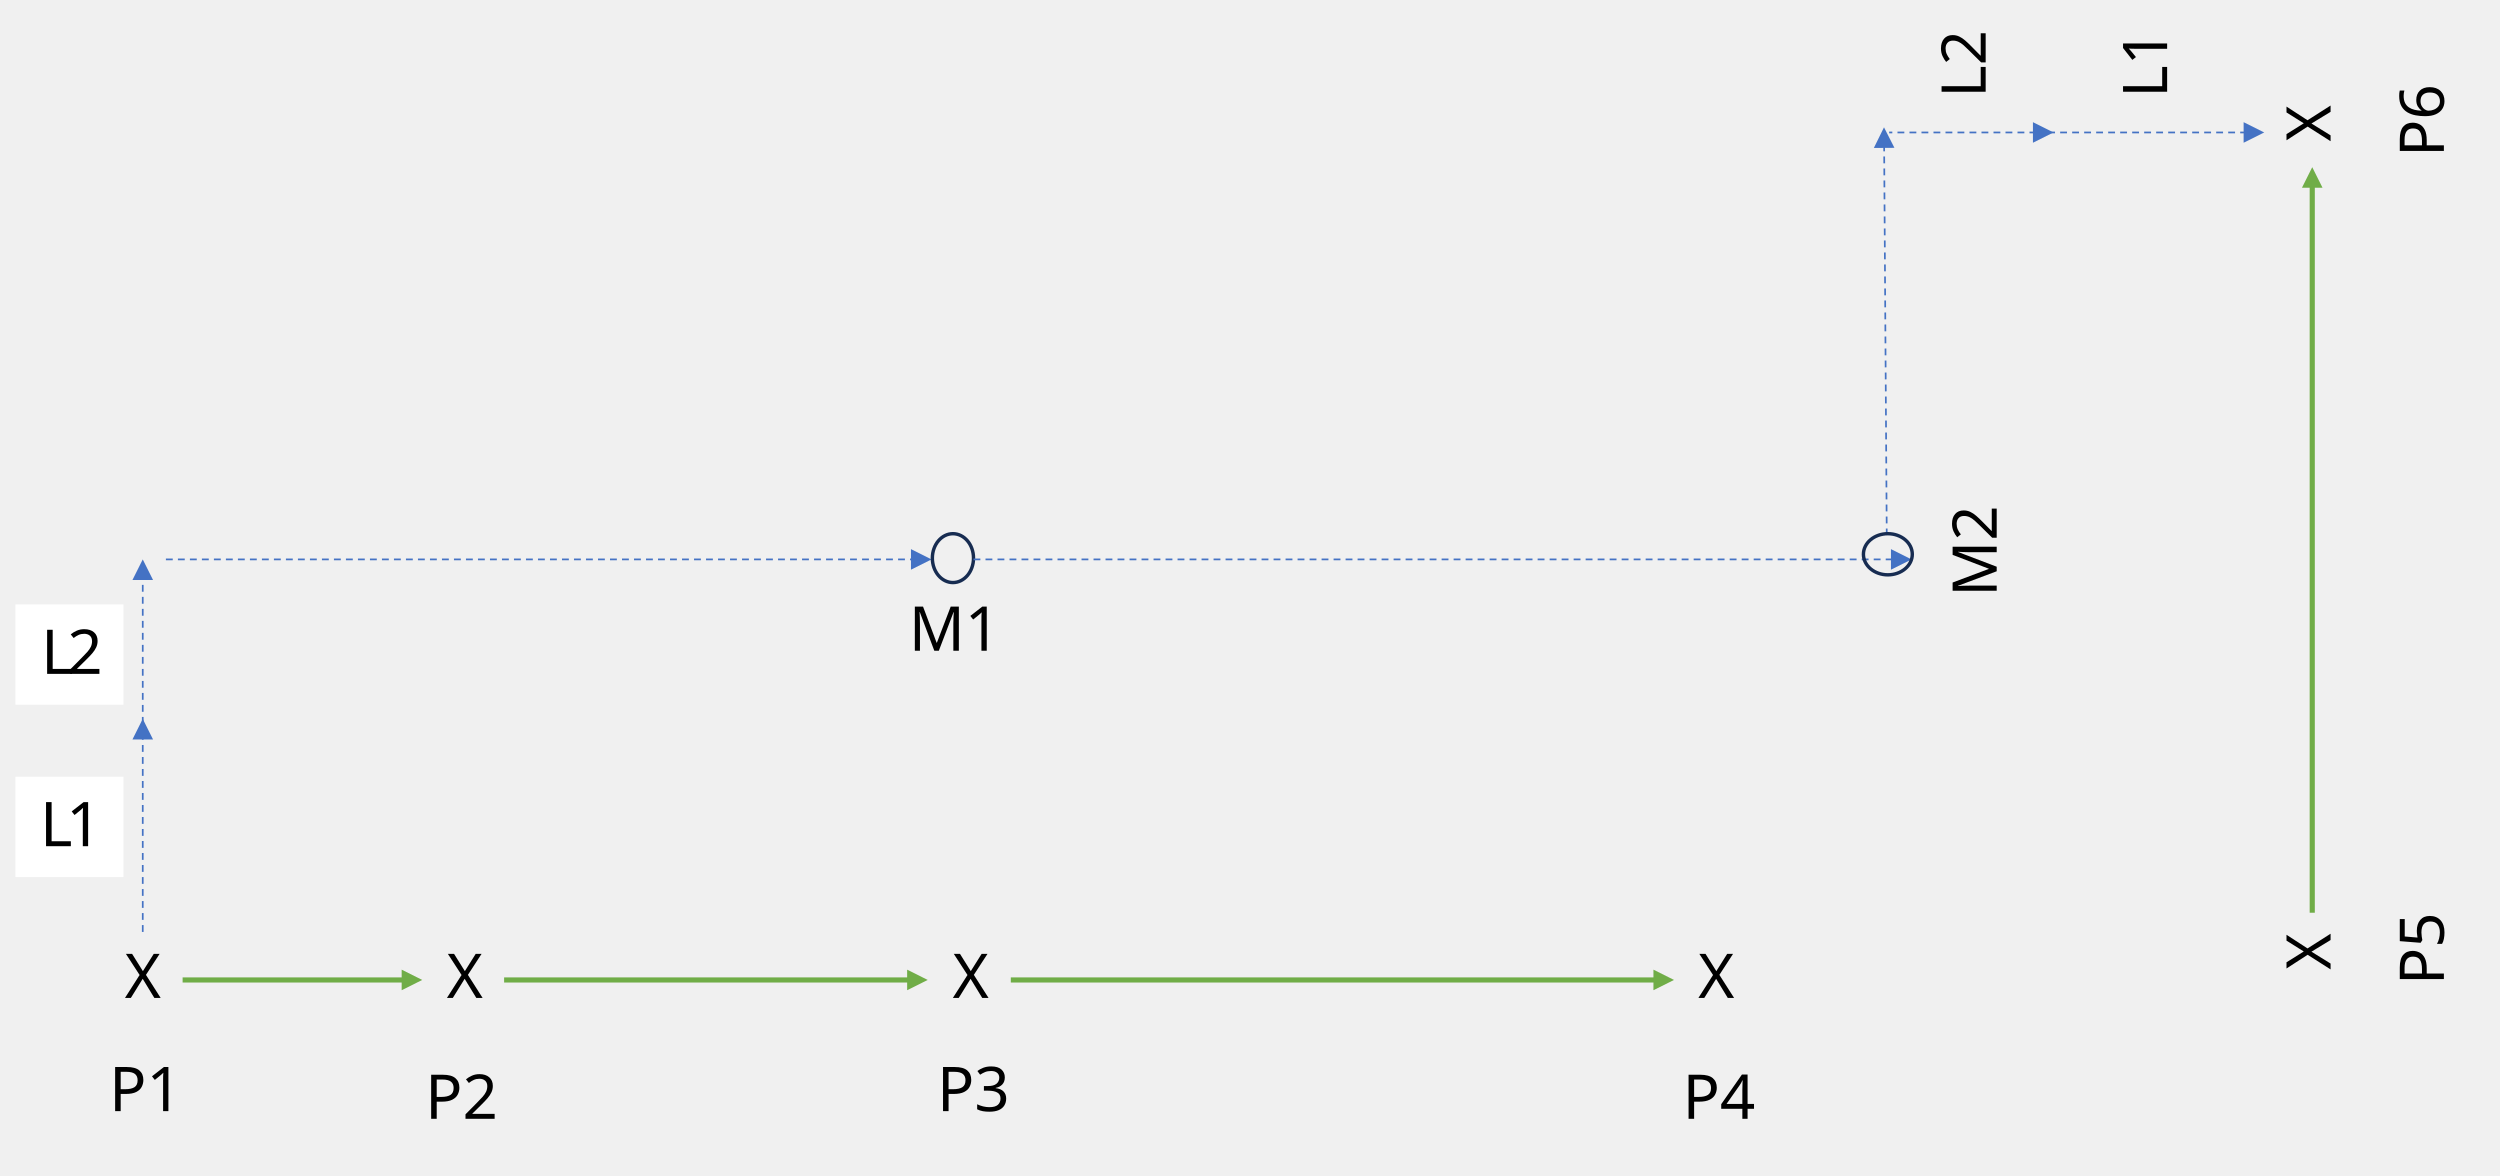
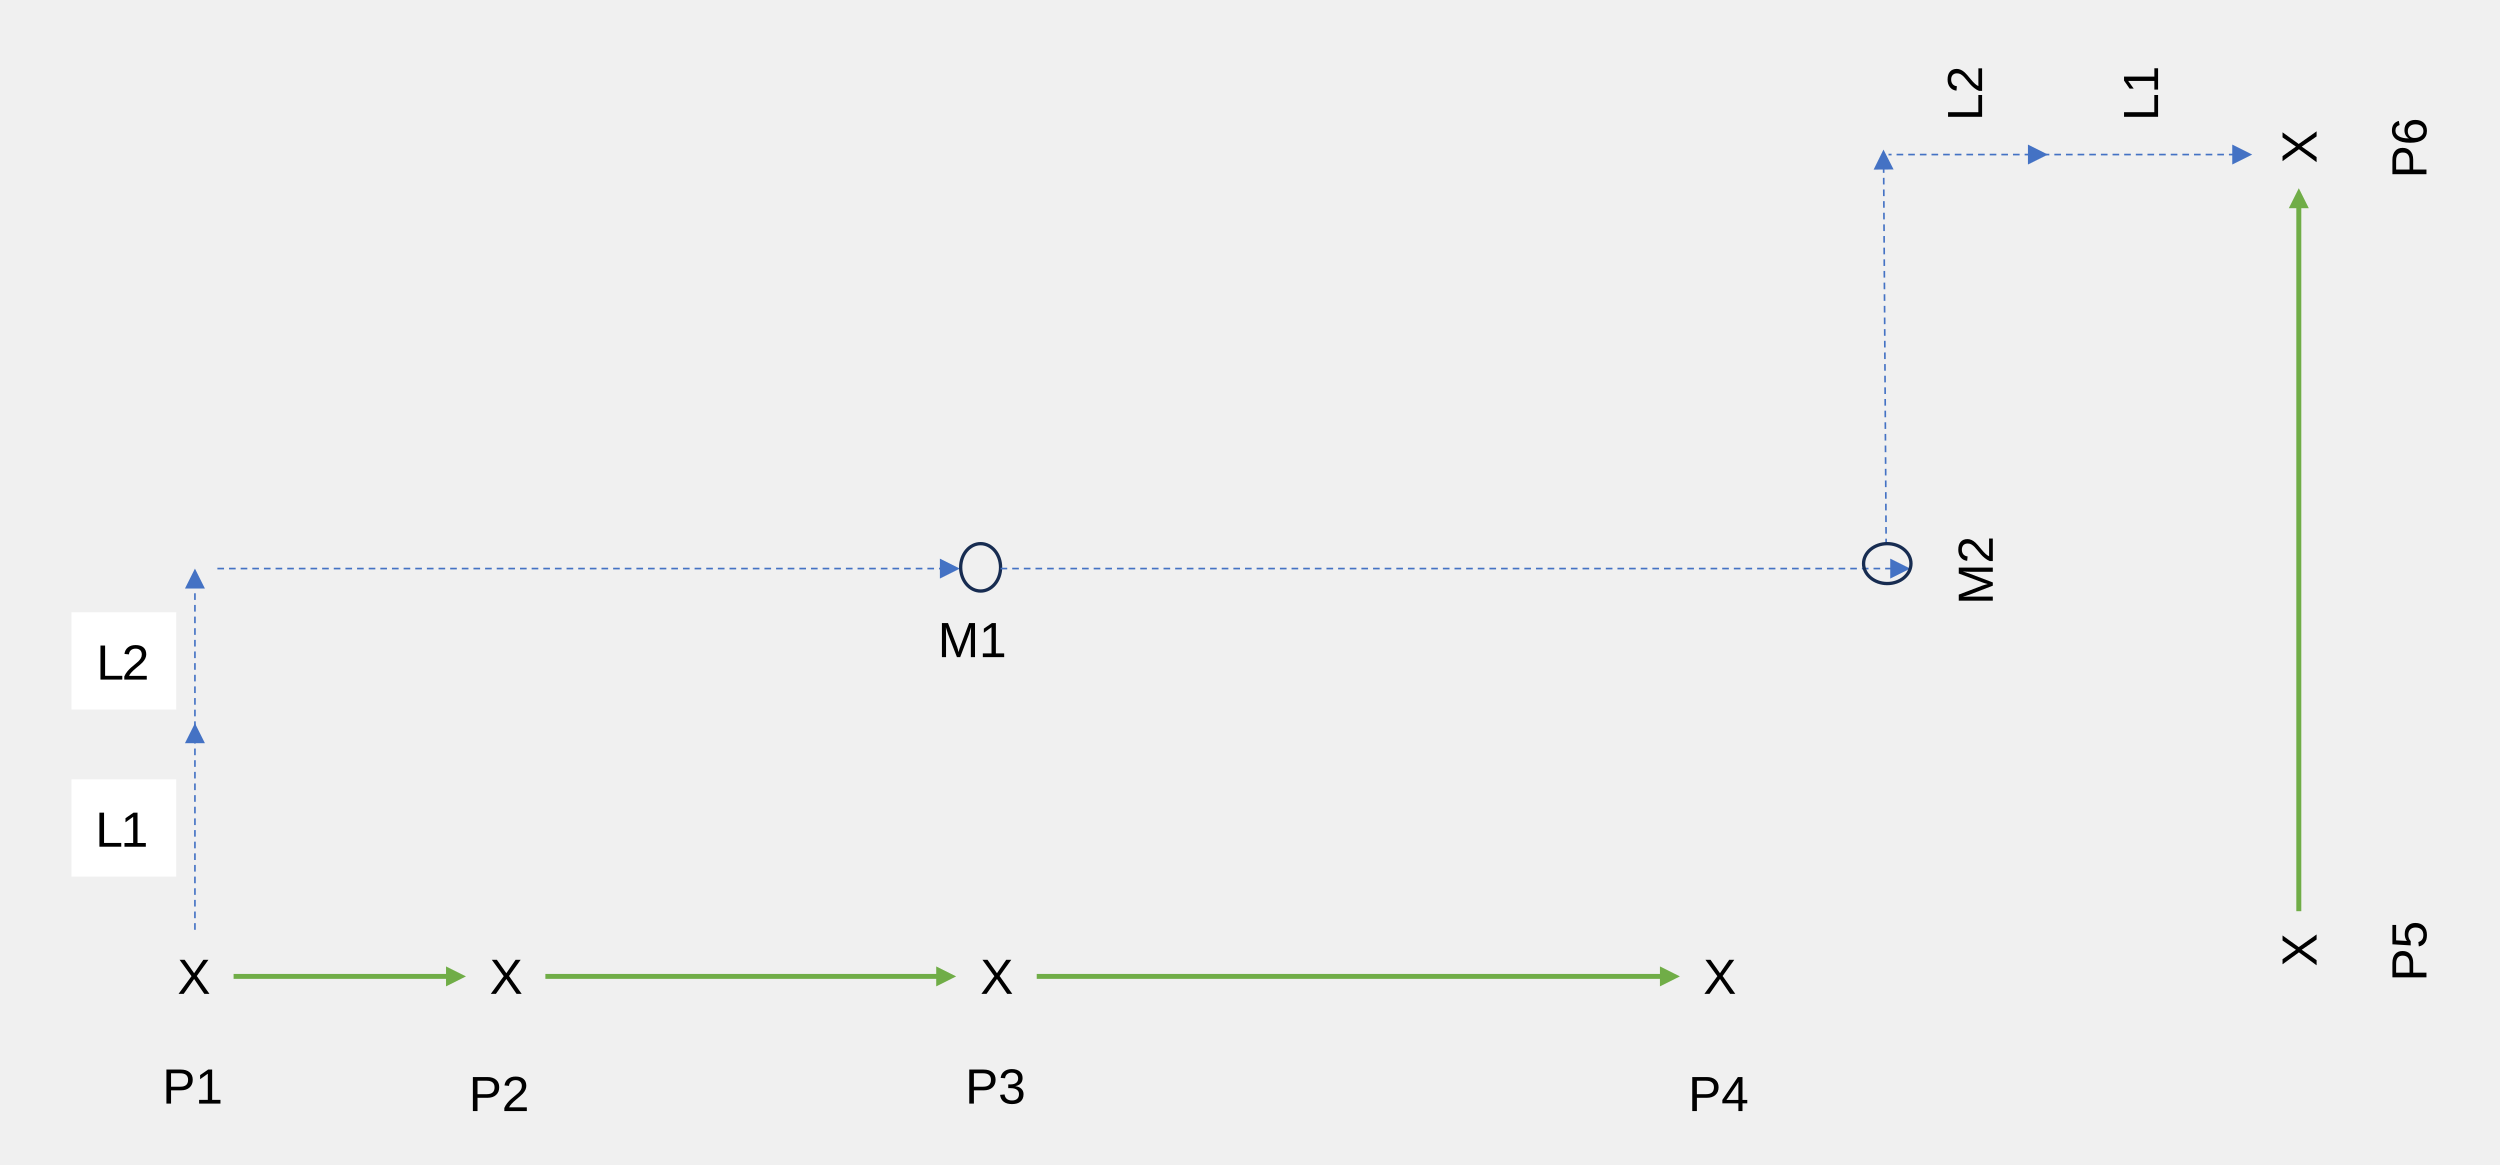
- <svg xmlns="http://www.w3.org/2000/svg" width="972" height="457" overflow="hidden">
-   <g transform="translate(-191 -87)">
-     <text font-family="Calibri,Calibri_MSFontService,sans-serif" font-weight="400" font-size="24" transform="translate(239.497 475)">X</text>
-     <text font-family="Calibri,Calibri_MSFontService,sans-serif" font-weight="400" font-size="24" transform="translate(364.673 475)">X</text>
-     <text font-family="Calibri,Calibri_MSFontService,sans-serif" font-weight="400" font-size="24" transform="translate(561.379 475)">X</text>
-     <text font-family="Calibri,Calibri_MSFontService,sans-serif" font-weight="400" font-size="24" transform="translate(851.247 475)">X</text>
-     <path d="M262 467 348.5 467 348.5 469 262 469ZM347.167 464 355.167 468 347.167 472Z" fill="#70AD47" />
-     <path d="M387 467 545.03 467 545.03 469 387 469ZM543.696 464 551.696 468 543.696 472Z" fill="#70AD47" />
-     <path d="M584 467 835.192 467 835.192 469 584 469ZM833.858 464 841.858 468 833.858 472Z" fill="#70AD47" />
-     <path d="M0.333-4.22532e-07 0.333 2.667-0.333 2.667-0.333 4.22532e-07ZM0.333 4.667 0.333 7.333-0.333 7.333-0.333 4.667ZM0.333 9.333 0.333 12-0.333 12-0.333 9.333ZM0.333 14 0.333 16.667-0.333 16.667-0.333 14ZM0.333 18.667 0.333 21.333-0.333 21.333-0.333 18.667ZM0.333 23.333 0.333 26-0.333 26-0.333 23.333ZM0.333 28 0.333 30.667-0.333 30.667-0.333 28ZM0.333 32.667 0.333 35.333-0.333 35.333-0.333 32.667ZM0.333 37.333 0.333 40-0.333 40-0.333 37.333ZM0.333 42 0.333 44.667-0.333 44.667-0.333 42ZM0.333 46.667 0.333 49.333-0.333 49.333-0.333 46.667ZM0.333 51.333 0.333 54-0.333 54-0.333 51.333ZM0.333 56 0.333 58.667-0.333 58.667-0.333 56ZM0.333 60.667 0.333 63.333-0.333 63.333-0.333 60.667ZM0.333 65.333 0.333 68-0.333 68-0.333 65.333ZM0.333 70 0.333 72.667-0.333 72.667-0.333 70ZM0.333 74.667 0.333 76.157-0.333 76.157-0.333 74.667ZM4 74.823 0 82.823-4 74.823Z" fill="#4472C4" transform="matrix(1 0 0 -1 246.5 449.324)" />
-     <path d="M255.5 304.167 258.167 304.167 258.167 304.833 255.5 304.833ZM260.167 304.167 262.833 304.167 262.833 304.833 260.167 304.833ZM264.833 304.167 267.5 304.167 267.5 304.833 264.833 304.833ZM269.5 304.167 272.167 304.167 272.167 304.833 269.5 304.833ZM274.167 304.167 276.833 304.167 276.833 304.833 274.167 304.833ZM278.833 304.167 281.5 304.167 281.5 304.833 278.833 304.833ZM283.5 304.167 286.167 304.167 286.167 304.833 283.5 304.833ZM288.167 304.167 290.833 304.167 290.833 304.833 288.167 304.833ZM292.833 304.167 295.5 304.167 295.5 304.833 292.833 304.833ZM297.5 304.167 300.167 304.167 300.167 304.833 297.5 304.833ZM302.167 304.167 304.833 304.167 304.833 304.833 302.167 304.833ZM306.833 304.167 309.5 304.167 309.5 304.833 306.833 304.833ZM311.5 304.167 314.167 304.167 314.167 304.833 311.5 304.833ZM316.167 304.167 318.833 304.167 318.833 304.833 316.167 304.833ZM320.833 304.167 323.5 304.167 323.5 304.833 320.833 304.833ZM325.5 304.167 328.167 304.167 328.167 304.833 325.5 304.833ZM330.167 304.167 332.833 304.167 332.833 304.833 330.167 304.833ZM334.833 304.167 337.5 304.167 337.5 304.833 334.833 304.833ZM339.5 304.167 342.167 304.167 342.167 304.833 339.5 304.833ZM344.167 304.167 346.833 304.167 346.833 304.833 344.167 304.833ZM348.833 304.167 351.5 304.167 351.5 304.833 348.833 304.833ZM353.5 304.167 356.167 304.167 356.167 304.833 353.5 304.833ZM358.167 304.167 360.833 304.167 360.833 304.833 358.167 304.833ZM362.833 304.167 365.5 304.167 365.5 304.833 362.833 304.833ZM367.5 304.167 370.167 304.167 370.167 304.833 367.5 304.833ZM372.167 304.167 374.833 304.167 374.833 304.833 372.167 304.833ZM376.833 304.167 379.5 304.167 379.5 304.833 376.833 304.833ZM381.5 304.167 384.167 304.167 384.167 304.833 381.5 304.833ZM386.167 304.167 388.833 304.167 388.833 304.833 386.167 304.833ZM390.833 304.167 393.5 304.167 393.5 304.833 390.833 304.833ZM395.5 304.167 398.167 304.167 398.167 304.833 395.5 304.833ZM400.167 304.167 402.833 304.167 402.833 304.833 400.167 304.833ZM404.833 304.167 407.5 304.167 407.5 304.833 404.833 304.833ZM409.5 304.167 412.167 304.167 412.167 304.833 409.5 304.833ZM414.167 304.167 416.833 304.167 416.833 304.833 414.167 304.833ZM418.833 304.167 421.5 304.167 421.5 304.833 418.833 304.833ZM423.5 304.167 426.167 304.167 426.167 304.833 423.5 304.833ZM428.167 304.167 430.833 304.167 430.833 304.833 428.167 304.833ZM432.833 304.167 435.5 304.167 435.5 304.833 432.833 304.833ZM437.5 304.167 440.167 304.167 440.167 304.833 437.5 304.833ZM442.167 304.167 444.833 304.167 444.833 304.833 442.167 304.833ZM446.833 304.167 449.5 304.167 449.5 304.833 446.833 304.833ZM451.5 304.167 454.167 304.167 454.167 304.833 451.5 304.833ZM456.167 304.167 458.833 304.167 458.833 304.833 456.167 304.833ZM460.833 304.167 463.5 304.167 463.5 304.833 460.833 304.833ZM465.5 304.167 468.167 304.167 468.167 304.833 465.5 304.833ZM470.167 304.167 472.833 304.167 472.833 304.833 470.167 304.833ZM474.833 304.167 477.5 304.167 477.5 304.833 474.833 304.833ZM479.5 304.167 482.167 304.167 482.167 304.833 479.5 304.833ZM484.167 304.167 486.833 304.167 486.833 304.833 484.167 304.833ZM488.833 304.167 491.5 304.167 491.5 304.833 488.833 304.833ZM493.5 304.167 496.167 304.167 496.167 304.833 493.5 304.833ZM498.167 304.167 500.833 304.167 500.833 304.833 498.167 304.833ZM502.833 304.167 505.5 304.167 505.5 304.833 502.833 304.833ZM507.5 304.167 510.167 304.167 510.167 304.833 507.5 304.833ZM512.167 304.167 514.833 304.167 514.833 304.833 512.167 304.833ZM516.833 304.167 519.5 304.167 519.5 304.833 516.833 304.833ZM521.5 304.167 524.167 304.167 524.167 304.833 521.5 304.833ZM526.167 304.167 528.833 304.167 528.833 304.833 526.167 304.833ZM530.833 304.167 533.5 304.167 533.5 304.833 530.833 304.833ZM535.5 304.167 538.167 304.167 538.167 304.833 535.5 304.833ZM540.167 304.167 542.833 304.167 542.833 304.833 540.167 304.833ZM544.833 304.167 546.517 304.167 546.517 304.833 544.833 304.833ZM545.183 300.5 553.183 304.5 545.183 308.5Z" fill="#4472C4" />
-     <text font-family="Calibri,Calibri_MSFontService,sans-serif" font-weight="400" font-size="24" transform="translate(233.438 519)">P1</text>
-     <text font-family="Calibri,Calibri_MSFontService,sans-serif" font-weight="400" font-size="24" transform="translate(356.309 522)">P2</text>
-     <text font-family="Calibri,Calibri_MSFontService,sans-serif" font-weight="400" font-size="24" transform="translate(555.321 519)">P3</text>
-     <text font-family="Calibri,Calibri_MSFontService,sans-serif" font-weight="400" font-size="24" transform="translate(845.189 522)">P4</text>
-     <rect x="197" y="389" width="42" height="39" fill="#FFFFFF" />
-     <text font-family="Calibri,Calibri_MSFontService,sans-serif" font-weight="400" font-size="24" transform="translate(206.577 416)">L</text>
-     <text font-family="Calibri,Calibri_MSFontService,sans-serif" font-weight="400" font-size="24" transform="translate(216.744 416)">1</text>
-     <path d="M553.5 304C553.5 298.753 557.082 294.5 561.5 294.5 565.918 294.5 569.5 298.753 569.5 304 569.5 309.247 565.918 313.5 561.5 313.5 557.082 313.5 553.5 309.247 553.5 304Z" stroke="#172C51" stroke-width="1.333" stroke-miterlimit="8" fill="none" fill-rule="evenodd" />
-     <text font-family="Calibri,Calibri_MSFontService,sans-serif" font-weight="400" font-size="24" transform="translate(544.364 340)">M1</text>
-     <path d="M0.333-5.47625e-07 0.333 2.667-0.333 2.667-0.333 5.47625e-07ZM0.333 4.667 0.333 7.333-0.333 7.333-0.333 4.667ZM0.333 9.333 0.333 12-0.333 12-0.333 9.333ZM0.333 14 0.333 16.667-0.333 16.667-0.333 14ZM0.333 18.667 0.333 21.333-0.333 21.333-0.333 18.667ZM0.333 23.333 0.333 26-0.333 26-0.333 23.333ZM0.333 28 0.333 30.667-0.333 30.667-0.333 28ZM0.333 32.667 0.333 35.333-0.333 35.333-0.333 32.667ZM0.333 37.333 0.333 40-0.333 40-0.333 37.333ZM0.333 42 0.333 44.667-0.333 44.667-0.333 42ZM0.333 46.667 0.333 49.333-0.333 49.333-0.333 46.667ZM0.333 51.333 0.333 54-0.333 54-0.333 51.333ZM0.333 56 0.333 57.238-0.333 57.238-0.333 56ZM4 55.904 0 63.904-4 55.904Z" fill="#4472C4" transform="matrix(1 0 0 -1 246.5 368.404)" />
-     <rect x="197" y="322" width="42" height="39" fill="#FFFFFF" />
-     <text font-family="Calibri,Calibri_MSFontService,sans-serif" font-weight="400" font-size="24" transform="translate(206.996 349)">L</text>
-     <text font-family="Calibri,Calibri_MSFontService,sans-serif" font-weight="400" font-size="24" transform="translate(217.163 349)">2</text>
-     <path d="M569.5 304.167 572.167 304.167 572.167 304.833 569.5 304.833ZM574.167 304.167 576.833 304.167 576.833 304.833 574.167 304.833ZM578.833 304.167 581.5 304.167 581.5 304.833 578.833 304.833ZM583.5 304.167 586.167 304.167 586.167 304.833 583.5 304.833ZM588.167 304.167 590.833 304.167 590.833 304.833 588.167 304.833ZM592.833 304.167 595.5 304.167 595.5 304.833 592.833 304.833ZM597.5 304.167 600.167 304.167 600.167 304.833 597.5 304.833ZM602.167 304.167 604.833 304.167 604.833 304.833 602.167 304.833ZM606.833 304.167 609.5 304.167 609.5 304.833 606.833 304.833ZM611.5 304.167 614.167 304.167 614.167 304.833 611.5 304.833ZM616.167 304.167 618.833 304.167 618.833 304.833 616.167 304.833ZM620.833 304.167 623.5 304.167 623.5 304.833 620.833 304.833ZM625.5 304.167 628.167 304.167 628.167 304.833 625.5 304.833ZM630.167 304.167 632.833 304.167 632.833 304.833 630.167 304.833ZM634.833 304.167 637.5 304.167 637.5 304.833 634.833 304.833ZM639.5 304.167 642.167 304.167 642.167 304.833 639.5 304.833ZM644.167 304.167 646.833 304.167 646.833 304.833 644.167 304.833ZM648.833 304.167 651.5 304.167 651.5 304.833 648.833 304.833ZM653.5 304.167 656.167 304.167 656.167 304.833 653.5 304.833ZM658.167 304.167 660.833 304.167 660.833 304.833 658.167 304.833ZM662.833 304.167 665.5 304.167 665.5 304.833 662.833 304.833ZM667.5 304.167 670.167 304.167 670.167 304.833 667.5 304.833ZM672.167 304.167 674.833 304.167 674.833 304.833 672.167 304.833ZM676.833 304.167 679.5 304.167 679.5 304.833 676.833 304.833ZM681.5 304.167 684.167 304.167 684.167 304.833 681.5 304.833ZM686.167 304.167 688.833 304.167 688.833 304.833 686.167 304.833ZM690.833 304.167 693.5 304.167 693.5 304.833 690.833 304.833ZM695.5 304.167 698.167 304.167 698.167 304.833 695.5 304.833ZM700.167 304.167 702.833 304.167 702.833 304.833 700.167 304.833ZM704.833 304.167 707.5 304.167 707.5 304.833 704.833 304.833ZM709.5 304.167 712.167 304.167 712.167 304.833 709.5 304.833ZM714.167 304.167 716.833 304.167 716.833 304.833 714.167 304.833ZM718.833 304.167 721.5 304.167 721.5 304.833 718.833 304.833ZM723.5 304.167 726.167 304.167 726.167 304.833 723.5 304.833ZM728.167 304.167 730.833 304.167 730.833 304.833 728.167 304.833ZM732.833 304.167 735.5 304.167 735.5 304.833 732.833 304.833ZM737.5 304.167 740.167 304.167 740.167 304.833 737.5 304.833ZM742.167 304.167 744.833 304.167 744.833 304.833 742.167 304.833ZM746.833 304.167 749.5 304.167 749.5 304.833 746.833 304.833ZM751.5 304.167 754.167 304.167 754.167 304.833 751.5 304.833ZM756.167 304.167 758.833 304.167 758.833 304.833 756.167 304.833ZM760.833 304.167 763.5 304.167 763.5 304.833 760.833 304.833ZM765.5 304.167 768.167 304.167 768.167 304.833 765.5 304.833ZM770.167 304.167 772.833 304.167 772.833 304.833 770.167 304.833ZM774.833 304.167 777.5 304.167 777.5 304.833 774.833 304.833ZM779.5 304.167 782.167 304.167 782.167 304.833 779.5 304.833ZM784.167 304.167 786.833 304.167 786.833 304.833 784.167 304.833ZM788.833 304.167 791.5 304.167 791.5 304.833 788.833 304.833ZM793.5 304.167 796.167 304.167 796.167 304.833 793.5 304.833ZM798.167 304.167 800.833 304.167 800.833 304.833 798.167 304.833ZM802.833 304.167 805.5 304.167 805.5 304.833 802.833 304.833ZM807.5 304.167 810.167 304.167 810.167 304.833 807.5 304.833ZM812.167 304.167 814.833 304.167 814.833 304.833 812.167 304.833ZM816.833 304.167 819.5 304.167 819.5 304.833 816.833 304.833ZM821.5 304.167 824.167 304.167 824.167 304.833 821.5 304.833ZM826.167 304.167 828.833 304.167 828.833 304.833 826.167 304.833ZM830.833 304.167 833.5 304.167 833.5 304.833 830.833 304.833ZM835.5 304.167 838.167 304.167 838.167 304.833 835.5 304.833ZM840.167 304.167 842.833 304.167 842.833 304.833 840.167 304.833ZM844.833 304.167 847.5 304.167 847.5 304.833 844.833 304.833ZM849.5 304.167 852.167 304.167 852.167 304.833 849.5 304.833ZM854.167 304.167 856.833 304.167 856.833 304.833 854.167 304.833ZM858.833 304.167 861.5 304.167 861.5 304.833 858.833 304.833ZM863.5 304.167 866.167 304.167 866.167 304.833 863.5 304.833ZM868.167 304.167 870.833 304.167 870.833 304.833 868.167 304.833ZM872.833 304.167 875.5 304.167 875.5 304.833 872.833 304.833ZM877.5 304.167 880.167 304.167 880.167 304.833 877.5 304.833ZM882.167 304.167 884.833 304.167 884.833 304.833 882.167 304.833ZM886.833 304.167 889.5 304.167 889.5 304.833 886.833 304.833ZM891.5 304.167 894.167 304.167 894.167 304.833 891.5 304.833ZM896.167 304.167 898.833 304.167 898.833 304.833 896.167 304.833ZM900.833 304.167 903.5 304.167 903.5 304.833 900.833 304.833ZM905.5 304.167 908.167 304.167 908.167 304.833 905.5 304.833ZM910.167 304.167 912.833 304.167 912.833 304.833 910.167 304.833ZM914.833 304.167 917.5 304.167 917.5 304.833 914.833 304.833ZM919.5 304.167 922.167 304.167 922.167 304.833 919.5 304.833ZM924.167 304.167 926.833 304.167 926.833 304.833 924.167 304.833ZM926.203 300.5 934.203 304.5 926.203 308.5Z" fill="#4472C4" />
-     <text font-family="Calibri,Calibri_MSFontService,sans-serif" font-weight="400" font-size="24" transform="matrix(-1.83697e-16 -1 1 -1.83697e-16 1097.13 464)">X</text>
-     <text font-family="Calibri,Calibri_MSFontService,sans-serif" font-weight="400" font-size="24" transform="matrix(-1.83697e-16 -1 1 -1.83697e-16 1097.13 142)">X</text>
-     <path d="M1089 441.873 1089 158.667 1091 158.667 1091 441.873ZM1086 160 1090 152 1094 160Z" fill="#70AD47" />
-     <path d="M0.333 6.667 0.333 9.333-0.333 9.333-0.333 6.667ZM0.333 11.333 0.333 14-0.333 14-0.333 11.333ZM0.333 16 0.333 18.667-0.333 18.667-0.333 16ZM0.333 20.667 0.333 23.333-0.333 23.333-0.333 20.667ZM0.333 25.333 0.333 28-0.333 28-0.333 25.333ZM0.333 30 0.333 32.667-0.333 32.667-0.333 30ZM0.333 34.667 0.333 37.333-0.333 37.333-0.333 34.667ZM0.333 39.333 0.333 42-0.333 42-0.333 39.333ZM0.333 44 0.333 46.667-0.333 46.667-0.333 44ZM0.333 48.667 0.333 51.333-0.333 51.333-0.333 48.667ZM0.333 53.333 0.333 56-0.333 56-0.333 53.333ZM0.333 58 0.333 60.667-0.333 60.667-0.333 58ZM0.333 62.667 0.333 65.333-0.333 65.333-0.333 62.667ZM0.333 67.333 0.333 70-0.333 70-0.333 67.333ZM0.333 72 0.333 74.667-0.333 74.667-0.333 72ZM0.333 76.667 0.333 79.333-0.333 79.333-0.333 76.667ZM0.333 81.333 0.333 82.823-0.333 82.823-0.333 81.333ZM-4 8 0 0 4 8Z" fill="#4472C4" transform="matrix(-1.83697e-16 -1 -1 1.83697e-16 1071.32 138.5)" />
-     <path d="M6.669-0.288 9.335-0.27 9.331 0.396 6.664 0.378ZM11.335-0.257 14.002-0.239 13.998 0.428 11.331 0.41ZM16.002-0.225 18.669-0.207 18.664 0.459 15.997 0.441ZM20.669-0.194 23.335-0.176 23.331 0.491 20.664 0.473ZM25.335-0.162 28.002-0.144 27.997 0.522 25.331 0.504ZM30.002-0.131 32.668-0.113 32.664 0.554 29.997 0.536ZM34.668-0.099 37.335-0.081 37.33 0.585 34.664 0.567ZM39.335-0.068 42.001-0.05 41.997 0.617 39.33 0.599ZM44.001-0.036 46.668-0.018 46.663 0.648 43.997 0.63ZM48.668-0.005 51.334 0.013 51.33 0.68 48.663 0.662ZM53.334 0.027 56.001 0.045 55.996 0.711 53.33 0.693ZM58.001 0.058 60.668 0.076 60.663 0.743 57.996 0.725ZM62.667 0.09 65.334 0.108 65.33 0.774 62.663 0.756ZM67.334 0.121 70.001 0.139 69.996 0.806 67.33 0.788ZM72.001 0.153 74.667 0.171 74.663 0.837 71.996 0.819ZM76.667 0.184 79.334 0.202 79.329 0.869 76.663 0.851ZM81.334 0.216 84 0.234 83.996 0.9 81.329 0.882ZM86 0.247 88.667 0.265 88.662 0.932 85.996 0.914ZM90.667 0.279 93.334 0.297 93.329 0.963 90.662 0.945ZM95.334 0.31 98 0.328 97.996 0.995 95.329 0.977ZM100 0.342 102.667 0.359 102.662 1.026 99.996 1.008ZM104.667 0.373 107.333 0.391 107.329 1.058 104.662 1.04ZM109.333 0.404 112 0.422 111.995 1.089 109.329 1.071ZM114 0.436 116.666 0.454 116.662 1.121 113.995 1.103ZM118.666 0.467 121.333 0.485 121.328 1.152 118.662 1.134ZM123.333 0.499 125.999 0.517 125.995 1.184 123.328 1.166ZM127.999 0.53 130.666 0.548 130.661 1.215 127.995 1.197ZM132.666 0.562 135.333 0.58 135.328 1.247 132.661 1.229ZM137.332 0.593 139.999 0.611 139.995 1.278 137.328 1.26ZM141.999 0.625 144.666 0.643 144.661 1.31 141.995 1.292ZM146.666 0.656 149.332 0.674 149.328 1.341 146.661 1.323ZM151.332 0.688 153.999 0.706 153.994 1.373 151.328 1.355ZM155.999 0.719 158.048 0.733 158.044 1.4 155.994 1.386ZM7.973 4.054 0 0 8.027-3.946Z" fill="#4472C4" transform="matrix(1.83697e-16 1 1 -1.83697e-16 923.5 136.5)" />
-     <text font-family="Calibri,Calibri_MSFontService,sans-serif" font-weight="400" font-size="24" transform="matrix(-1.83697e-16 -1 1 -1.83697e-16 1141.18 470)">P5</text>
-     <text font-family="Calibri,Calibri_MSFontService,sans-serif" font-weight="400" font-size="24" transform="matrix(-1.83697e-16 -1 1 -1.83697e-16 1141.18 148)">P6</text>
-     <path d="M925 310.5C919.753 310.5 915.5 306.918 915.5 302.5 915.5 298.082 919.753 294.5 925 294.5 930.247 294.5 934.5 298.082 934.5 302.5 934.5 306.918 930.247 310.5 925 310.5Z" stroke="#172C51" stroke-width="1.333" stroke-miterlimit="8" fill="none" fill-rule="evenodd" />
-     <text font-family="Calibri,Calibri_MSFontService,sans-serif" font-weight="400" font-size="24" transform="matrix(-1.83697e-16 -1 1 -1.83697e-16 967.318 319)">M2</text>
-     <path d="M0.333 6.667 0.333 9.333-0.333 9.333-0.333 6.667ZM0.333 11.333 0.333 14-0.333 14-0.333 11.333ZM0.333 16 0.333 18.667-0.333 18.667-0.333 16ZM0.333 20.667 0.333 23.333-0.333 23.333-0.333 20.667ZM0.333 25.333 0.333 28-0.333 28-0.333 25.333ZM0.333 30 0.333 32.667-0.333 32.667-0.333 30ZM0.333 34.667 0.333 37.333-0.333 37.333-0.333 34.667ZM0.333 39.333 0.333 42-0.333 42-0.333 39.333ZM0.333 44 0.333 46.667-0.333 46.667-0.333 44ZM0.333 48.667 0.333 51.333-0.333 51.333-0.333 48.667ZM0.333 53.333 0.333 56-0.333 56-0.333 53.333ZM0.333 58 0.333 60.667-0.333 60.667-0.333 58ZM0.333 62.667 0.333 63.904-0.333 63.904-0.333 62.667ZM-4 8 0 0 4 8Z" fill="#4472C4" transform="matrix(-1.83697e-16 -1 -1 1.83697e-16 989.404 138.5)" />
-     <text font-family="Calibri,Calibri_MSFontService,sans-serif" font-weight="400" font-size="24" transform="matrix(-1.83697e-16 -1 1 -1.83697e-16 1033.58 125)">L1</text>
-     <text font-family="Calibri,Calibri_MSFontService,sans-serif" font-weight="400" font-size="24" transform="matrix(-1.83697e-16 -1 1 -1.83697e-16 963.024 125)">L2</text>
-   </g>
+ <svg xmlns="http://www.w3.org/2000/svg" width="808.825" height="376.713" overflow="hidden" version="1.1" id="svg24">
+   <defs id="defs24" />
+   <text font-family="Calibri, Calibri_MSFontService, sans-serif" font-weight="400" font-size="19.367px" id="text1" x="57.416" y="321.543" style="stroke-width:0.807;-inkscape-font-specification:'Arial, Normal';font-family:Arial;font-weight:normal;font-style:normal;font-stretch:normal;font-variant:normal;font-size:16px;font-variant-ligatures:normal;font-variant-caps:normal;font-variant-numeric:normal;font-variant-east-asian:normal">X</text>
+   <text font-family="Calibri, Calibri_MSFontService, sans-serif" font-weight="400" font-size="19.367px" id="text2" x="158.428" y="321.543" style="stroke-width:0.807;-inkscape-font-specification:'Arial, Normal';font-family:Arial;font-weight:normal;font-style:normal;font-stretch:normal;font-variant:normal;font-size:16px;font-variant-ligatures:normal;font-variant-caps:normal;font-variant-numeric:normal;font-variant-east-asian:normal">X</text>
+   <text font-family="Calibri, Calibri_MSFontService, sans-serif" font-weight="400" font-size="19.367px" id="text3" x="317.16" y="321.543" style="stroke-width:0.807;-inkscape-font-specification:'Arial, Normal';font-family:Arial;font-weight:normal;font-style:normal;font-stretch:normal;font-variant:normal;font-size:16px;font-variant-ligatures:normal;font-variant-caps:normal;font-variant-numeric:normal;font-variant-east-asian:normal">X</text>
+   <text font-family="Calibri, Calibri_MSFontService, sans-serif" font-weight="400" font-size="19.367px" id="text4" x="551.071" y="321.543" style="stroke-width:0.807;-inkscape-font-specification:'Arial, Normal';font-family:Arial;font-weight:normal;font-style:normal;font-stretch:normal;font-variant:normal;font-size:16px;font-variant-ligatures:normal;font-variant-caps:normal;font-variant-numeric:normal;font-variant-east-asian:normal">X</text>
+   <path d="m 75.575,315.087 h 69.802 v 1.614 H 75.575 Z m 68.726,-2.421 6.456,3.228 -6.456,3.228 z" fill="#70ad47" id="path4" style="stroke-width:0.807" />
+   <path d="m 176.445,315.087 h 127.523 v 1.614 H 176.445 Z m 126.447,-2.421 6.456,3.228 -6.456,3.228 z" fill="#70ad47" id="path5" style="stroke-width:0.807" />
+   <path d="m 335.415,315.087 h 202.7 v 1.614 H 335.415 Z m 201.624,-2.421 6.456,3.228 -6.456,3.228 z" fill="#70ad47" id="path6" style="stroke-width:0.807" />
+   <path d="m 63.337,300.823 4e-6,-2.152 h -0.538 l -2e-6,2.152 z m 5e-6,-3.766 4e-6,-2.152 h -0.538 l -3e-6,2.152 z m 5e-6,-3.766 3e-6,-2.152 h -0.538 l -3e-6,2.152 z m 5e-6,-3.766 2e-6,-2.152 h -0.538 l -3e-6,2.152 z m 5e-6,-3.766 2e-6,-2.152 H 62.799 l -3e-6,2.152 z m 5e-6,-3.766 2e-6,-2.152 h -0.538 l -3e-6,2.152 z m 5e-6,-3.766 2e-6,-2.152 H 62.799 l -3e-6,2.152 z m 4e-6,-3.766 3e-6,-2.152 h -0.538 l -2e-6,2.152 z m 5e-6,-3.766 3e-6,-2.152 h -0.538 l -3e-6,2.152 z m 5e-6,-3.766 2e-6,-2.152 h -0.538 l -3e-6,2.152 z m 4e-6,-3.766 3e-6,-2.152 h -0.538 l -3e-6,2.152 z m 5e-6,-3.766 3e-6,-2.152 h -0.538 l -2e-6,2.152 z m 5e-6,-3.766 3e-6,-2.152 h -0.538 l -2e-6,2.152 z m 5e-6,-3.766 3e-6,-2.152 h -0.538 l -2e-6,2.152 z m 4e-6,-3.766 4e-6,-2.152 h -0.538 l -2e-6,2.152 z m 5e-6,-3.766 3e-6,-2.152 h -0.538 l -3e-6,2.152 z m 5e-6,-3.766 2e-6,-1.203 h -0.538 l -2e-6,1.203 z m 2.959,-0.127 -3.228,-6.456 -3.228,6.456 z" fill="#4472c4" id="path7" style="stroke-width:0.807" />
+   <path d="m 70.33,183.688 h 2.152 v 0.537 h -2.152 z m 3.766,0 h 2.151 v 0.537 h -2.151 z m 3.765,0 h 2.152 v 0.537 h -2.152 z m 3.766,0 h 2.152 v 0.537 H 81.627 Z m 3.766,0 h 2.151 v 0.537 h -2.151 z m 3.765,0 h 2.152 v 0.537 h -2.152 z m 3.766,0 h 2.152 v 0.537 h -2.152 z m 3.766,0 h 2.151 v 0.537 h -2.151 z m 3.765,0 h 2.152 v 0.537 h -2.152 z m 3.766,0 h 2.152 v 0.537 h -2.152 z m 3.766,0 h 2.151 v 0.537 h -2.151 z m 3.765,0 h 2.152 v 0.537 h -2.152 z m 3.766,0 h 2.152 v 0.537 h -2.152 z m 3.766,0 h 2.151 v 0.537 h -2.151 z m 3.765,0 h 2.152 v 0.537 h -2.152 z m 3.766,0 h 2.152 v 0.537 h -2.152 z m 3.766,0 h 2.151 v 0.537 h -2.151 z m 3.765,0 h 2.152 v 0.537 h -2.152 z m 3.766,0 h 2.152 v 0.537 h -2.152 z m 3.766,0 h 2.151 v 0.537 h -2.151 z m 3.765,0 h 2.152 v 0.537 h -2.152 z m 3.766,0 h 2.152 v 0.537 h -2.152 z m 3.766,0 h 2.151 v 0.537 h -2.151 z m 3.765,0 h 2.152 v 0.537 h -2.152 z m 3.766,0 h 2.152 v 0.537 H 160.709 Z m 3.766,0 h 2.151 v 0.537 h -2.151 z m 3.765,0 h 2.152 v 0.537 h -2.152 z m 3.766,0 h 2.152 v 0.537 h -2.152 z m 3.766,0 h 2.151 v 0.537 h -2.151 z m 3.765,0 h 2.152 v 0.537 h -2.152 z m 3.766,0 h 2.152 v 0.537 h -2.152 z m 3.766,0 h 2.151 v 0.537 h -2.151 z m 3.765,0 h 2.152 v 0.537 h -2.152 z m 3.766,0 h 2.152 v 0.537 h -2.152 z m 3.766,0 h 2.151 v 0.537 h -2.151 z m 3.765,0 h 2.152 v 0.537 h -2.152 z m 3.766,0 h 2.152 v 0.537 h -2.152 z m 3.766,0 h 2.151 v 0.537 h -2.151 z m 3.765,0 h 2.152 v 0.537 h -2.152 z m 3.766,0 h 2.152 v 0.537 h -2.152 z m 3.766,0 h 2.151 v 0.537 h -2.151 z m 3.765,0 h 2.152 v 0.537 h -2.152 z m 3.766,0 h 2.152 v 0.537 h -2.152 z m 3.766,0 h 2.151 v 0.537 h -2.151 z m 3.765,0 h 2.152 v 0.537 h -2.152 z m 3.766,0 h 2.152 v 0.537 h -2.152 z m 3.766,0 h 2.151 v 0.537 h -2.151 z m 3.765,0 h 2.152 v 0.537 h -2.152 z m 3.766,0 h 2.152 v 0.537 h -2.152 z m 3.766,0 h 2.151 v 0.537 h -2.151 z m 3.765,0 h 2.152 v 0.537 h -2.152 z m 3.766,0 h 2.152 v 0.537 h -2.152 z m 3.766,0 h 2.151 v 0.537 h -2.151 z m 3.765,0 h 2.152 v 0.537 h -2.152 z m 3.766,0 h 2.152 v 0.537 h -2.152 z m 3.766,0 h 2.151 v 0.537 h -2.151 z m 3.765,0 h 2.152 v 0.537 h -2.152 z m 3.766,0 h 2.152 v 0.537 h -2.152 z m 3.766,0 h 2.151 v 0.537 h -2.151 z m 3.765,0 h 2.152 v 0.537 h -2.152 z m 3.766,0 h 2.152 v 0.537 h -2.152 z m 3.766,0 h 2.151 v 0.537 h -2.151 z m 3.765,0 h 1.359 v 0.537 h -1.359 z m 0.282,-2.959 6.456,3.228 -6.456,3.228 z" fill="#4472c4" id="path8" style="stroke-width:0.807" />
+   <text font-family="Calibri, Calibri_MSFontService, sans-serif" font-weight="400" font-size="19.367px" id="text8" x="52.527" y="357.049" style="stroke-width:0.807;-inkscape-font-specification:'Arial, Normal';font-family:Arial;font-weight:normal;font-style:normal;font-stretch:normal;font-variant:normal;font-size:16px;font-variant-ligatures:normal;font-variant-caps:normal;font-variant-numeric:normal;font-variant-east-asian:normal">P1</text>
+   <text font-family="Calibri, Calibri_MSFontService, sans-serif" font-weight="400" font-size="19.367px" id="text9" x="151.678" y="359.47" style="stroke-width:0.807;-inkscape-font-specification:'Arial, Normal';font-family:Arial;font-weight:normal;font-style:normal;font-stretch:normal;font-variant:normal;font-size:16px;font-variant-ligatures:normal;font-variant-caps:normal;font-variant-numeric:normal;font-variant-east-asian:normal">P2</text>
+   <text font-family="Calibri, Calibri_MSFontService, sans-serif" font-weight="400" font-size="19.367px" id="text10" x="312.272" y="357.049" style="stroke-width:0.807;-inkscape-font-specification:'Arial, Normal';font-family:Arial;font-weight:normal;font-style:normal;font-stretch:normal;font-variant:normal;font-size:16px;font-variant-ligatures:normal;font-variant-caps:normal;font-variant-numeric:normal;font-variant-east-asian:normal">P3</text>
+   <text font-family="Calibri, Calibri_MSFontService, sans-serif" font-weight="400" font-size="19.367px" id="text11" x="546.182" y="359.47" style="stroke-width:0.807;-inkscape-font-specification:'Arial, Normal';font-family:Arial;font-weight:normal;font-style:normal;font-stretch:normal;font-variant:normal;font-size:16px;font-variant-ligatures:normal;font-variant-caps:normal;font-variant-numeric:normal;font-variant-east-asian:normal">P4</text>
+   <rect x="23.123" y="252.145" width="33.892" height="31.471" fill="#ffffff" id="rect11" style="stroke-width:0.807" />
+   <text font-family="Calibri, Calibri_MSFontService, sans-serif" font-weight="400" font-size="19.367px" id="text12" x="30.852" y="273.932" style="stroke-width:0.807;-inkscape-font-specification:'Arial, Normal';font-family:Arial;font-weight:normal;font-style:normal;font-stretch:normal;font-variant:normal;font-size:16px;font-variant-ligatures:normal;font-variant-caps:normal;font-variant-numeric:normal;font-variant-east-asian:normal">L</text>
+   <text font-family="Calibri, Calibri_MSFontService, sans-serif" font-weight="400" font-size="19.367px" id="text13" x="39.056" y="273.932" style="stroke-width:0.807;-inkscape-font-specification:'Arial, Normal';font-family:Arial;font-weight:normal;font-style:normal;font-stretch:normal;font-variant:normal;font-size:16px;font-variant-ligatures:normal;font-variant-caps:normal;font-variant-numeric:normal;font-variant-east-asian:normal">1</text>
+   <path d="m 310.802,183.554 c 0,-4.234 2.891,-7.666 6.456,-7.666 3.565,0 6.456,3.432 6.456,7.666 0,4.234 -2.891,7.666 -6.456,7.666 -3.565,0 -6.456,-3.432 -6.456,-7.666 z" stroke="#172c51" stroke-width="1.076" stroke-miterlimit="8" fill="none" fill-rule="evenodd" id="path13" />
+   <text font-family="Calibri, Calibri_MSFontService, sans-serif" font-weight="400" font-size="19.367px" id="text14" x="303.43" y="212.604" style="stroke-width:0.807;-inkscape-font-specification:'Arial, Normal';font-family:Arial;font-weight:normal;font-style:normal;font-stretch:normal;font-variant:normal;font-size:16px;font-variant-ligatures:normal;font-variant-caps:normal;font-variant-numeric:normal;font-variant-east-asian:normal">M1</text>
+   <path d="m 63.337,235.525 5e-6,-2.152 h -0.538 l -3e-6,2.152 z m 7e-6,-3.766 3e-6,-2.152 h -0.538 l -4e-6,2.152 z m 6e-6,-3.766 4e-6,-2.152 h -0.538 l -3e-6,2.152 z m 6e-6,-3.766 4e-6,-2.152 h -0.538 l -3e-6,2.152 z m 6e-6,-3.766 4e-6,-2.152 h -0.538 l -4e-6,2.152 z m 7e-6,-3.766 3e-6,-2.152 h -0.538 l -3e-6,2.152 z m 6e-6,-3.766 4e-6,-2.152 h -0.538 l -3e-6,2.152 z m 6e-6,-3.766 3e-6,-2.152 h -0.538 l -4e-6,2.152 z m 6e-6,-3.766 4e-6,-2.152 h -0.538 l -3e-6,2.152 z m 6e-6,-3.766 4e-6,-2.152 h -0.538 l -3e-6,2.152 z m 7e-6,-3.766 3e-6,-2.152 h -0.538 l -4e-6,2.152 z m 6e-6,-3.766 3e-6,-2.152 H 62.799 l -4e-6,2.152 z m 6e-6,-3.766 10e-7,-0.999 h -0.538 l -10e-7,0.999 z m 2.959,0.077 -3.228,-6.456 -3.228,6.456 z" fill="#4472c4" id="path14" style="stroke-width:0.807" />
+   <rect x="23.123" y="198.079" width="33.892" height="31.471" fill="#ffffff" id="rect14" style="stroke-width:0.807" />
+   <text font-family="Calibri, Calibri_MSFontService, sans-serif" font-weight="400" font-size="19.367px" id="text15" x="31.19" y="219.866" style="stroke-width:0.807;-inkscape-font-specification:'Arial, Normal';font-family:Arial;font-weight:normal;font-style:normal;font-stretch:normal;font-variant:normal;font-size:16px;font-variant-ligatures:normal;font-variant-caps:normal;font-variant-numeric:normal;font-variant-east-asian:normal">L</text>
+   <text font-family="Calibri, Calibri_MSFontService, sans-serif" font-weight="400" font-size="19.367px" id="text16" x="39.394" y="219.866" style="stroke-width:0.807;-inkscape-font-specification:'Arial, Normal';font-family:Arial;font-weight:normal;font-style:normal;font-stretch:normal;font-variant:normal;font-size:16px;font-variant-ligatures:normal;font-variant-caps:normal;font-variant-numeric:normal;font-variant-east-asian:normal">2</text>
+   <path d="m 323.714,183.688 h 2.152 v 0.537 h -2.152 z m 3.766,0 h 2.151 v 0.537 h -2.151 z m 3.765,0 h 2.152 v 0.537 h -2.152 z m 3.766,0 h 2.152 v 0.537 h -2.152 z m 3.766,0 h 2.151 v 0.537 h -2.151 z m 3.765,0 h 2.152 v 0.537 h -2.152 z m 3.766,0 h 2.152 v 0.537 h -2.152 z m 3.766,0 h 2.151 v 0.537 h -2.151 z m 3.765,0 h 2.152 v 0.537 h -2.152 z m 3.766,0 h 2.152 v 0.537 h -2.152 z m 3.766,0 h 2.151 v 0.537 h -2.151 z m 3.765,0 h 2.152 v 0.537 h -2.152 z m 3.766,0 h 2.152 v 0.537 h -2.152 z m 3.766,0 h 2.151 v 0.537 h -2.151 z m 3.765,0 h 2.152 v 0.537 h -2.152 z m 3.766,0 h 2.152 v 0.537 h -2.152 z m 3.766,0 h 2.151 v 0.537 h -2.151 z m 3.765,0 h 2.152 v 0.537 h -2.152 z m 3.766,0 h 2.152 v 0.537 h -2.152 z m 3.766,0 h 2.151 v 0.537 h -2.151 z m 3.765,0 h 2.152 v 0.537 h -2.152 z m 3.766,0 h 2.152 v 0.537 h -2.152 z m 3.766,0 h 2.151 v 0.537 h -2.151 z m 3.765,0 h 2.152 v 0.537 h -2.152 z m 3.766,0 h 2.152 v 0.537 h -2.152 z m 3.766,0 h 2.151 v 0.537 h -2.151 z m 3.765,0 h 2.152 v 0.537 h -2.152 z m 3.766,0 h 2.152 v 0.537 h -2.152 z m 3.766,0 h 2.151 v 0.537 h -2.151 z m 3.765,0 h 2.152 v 0.537 h -2.152 z m 3.766,0 h 2.152 v 0.537 h -2.152 z m 3.766,0 h 2.151 v 0.537 h -2.151 z m 3.765,0 h 2.152 v 0.537 h -2.152 z m 3.766,0 h 2.152 v 0.537 h -2.152 z m 3.766,0 h 2.151 v 0.537 h -2.151 z m 3.765,0 h 2.152 v 0.537 H 455.516 Z m 3.766,0 h 2.152 v 0.537 h -2.152 z m 3.766,0 h 2.151 v 0.537 h -2.151 z m 3.765,0 h 2.152 v 0.537 h -2.152 z m 3.766,0 h 2.152 v 0.537 h -2.152 z m 3.766,0 h 2.151 v 0.537 h -2.151 z m 3.765,0 h 2.152 v 0.537 h -2.152 z m 3.766,0 h 2.152 v 0.537 h -2.152 z m 3.766,0 h 2.151 v 0.537 h -2.151 z m 3.765,0 h 2.152 v 0.537 h -2.152 z m 3.766,0 h 2.152 v 0.537 h -2.152 z m 3.766,0 h 2.151 v 0.537 h -2.151 z m 3.765,0 h 2.152 v 0.537 h -2.152 z m 3.766,0 h 2.152 v 0.537 h -2.152 z m 3.766,0 h 2.151 v 0.537 h -2.151 z m 3.765,0 h 2.152 v 0.537 h -2.152 z m 3.766,0 h 2.152 v 0.537 h -2.152 z m 3.766,0 h 2.151 v 0.537 h -2.151 z m 3.765,0 h 2.152 v 0.537 h -2.152 z m 3.766,0 h 2.152 v 0.537 h -2.152 z m 3.766,0 h 2.151 v 0.537 h -2.151 z m 3.765,0 h 2.152 v 0.537 h -2.152 z m 3.766,0 h 2.152 v 0.537 h -2.152 z m 3.766,0 h 2.151 v 0.537 h -2.151 z m 3.765,0 h 2.152 v 0.537 h -2.152 z m 3.766,0 h 2.152 v 0.537 h -2.152 z m 3.766,0 h 2.151 v 0.537 h -2.151 z m 3.765,0 h 2.152 v 0.537 h -2.152 z m 3.766,0 h 2.152 v 0.537 h -2.152 z m 3.766,0 h 2.151 v 0.537 h -2.151 z m 3.765,0 h 2.152 v 0.537 h -2.152 z m 3.766,0 h 2.152 v 0.537 h -2.152 z m 3.766,0 h 2.151 v 0.537 h -2.151 z m 3.765,0 h 2.152 v 0.537 h -2.152 z m 3.766,0 h 2.152 v 0.537 h -2.152 z m 3.766,0 h 2.151 v 0.537 h -2.151 z m 3.765,0 h 2.152 v 0.537 h -2.152 z m 3.766,0 h 2.152 v 0.537 h -2.152 z m 3.766,0 h 2.151 v 0.537 h -2.151 z m 3.765,0 h 2.152 v 0.537 h -2.152 z m 3.766,0 h 2.152 v 0.537 h -2.152 z m 3.766,0 h 2.151 v 0.537 h -2.151 z m 1.643,-2.959 6.456,3.228 -6.456,3.228 z" fill="#4472c4" id="path16" style="stroke-width:0.807" />
+   <text font-family="Calibri, Calibri_MSFontService, sans-serif" font-weight="400" font-size="19.367px" transform="rotate(-90)" id="text17" x="-312.666" y="749.487" style="stroke-width:0.807;-inkscape-font-specification:'Arial, Normal';font-family:Arial;font-weight:normal;font-style:normal;font-stretch:normal;font-variant:normal;font-size:16px;font-variant-ligatures:normal;font-variant-caps:normal;font-variant-numeric:normal;font-variant-east-asian:normal">X</text>
+   <text font-family="Calibri, Calibri_MSFontService, sans-serif" font-weight="400" font-size="19.367px" transform="rotate(-90)" id="text18" x="-52.827" y="749.487" style="stroke-width:0.807;-inkscape-font-specification:'Arial, Normal';font-family:Arial;font-weight:normal;font-style:normal;font-stretch:normal;font-variant:normal;font-size:16px;font-variant-ligatures:normal;font-variant-caps:normal;font-variant-numeric:normal;font-variant-east-asian:normal">X</text>
+   <path d="M 742.926,294.811 V 66.276 h 1.614 v 228.534 z m -2.421,-227.459 3.228,-6.456 3.228,6.456 z" fill="#70ad47" id="path18" style="stroke-width:0.807" />
+   <path d="m 723.28,49.734 -2.152,-2e-6 v 0.538 l 2.152,3e-6 z m -3.766,-5e-6 -2.152,-2e-6 v 0.538 l 2.152,2e-6 z m -3.766,-4e-6 -2.152,-3e-6 v 0.538 l 2.152,2e-6 z m -3.766,-5e-6 -2.152,-3e-6 v 0.538 l 2.152,2e-6 z m -3.766,-4e-6 -2.152,-4e-6 v 0.538 l 2.152,3e-6 z m -3.766,-5e-6 -2.152,-3e-6 v 0.538 l 2.152,3e-6 z m -3.766,-5e-6 -2.152,-3e-6 v 0.538 l 2.152,2e-6 z m -3.766,-5e-6 -2.152,-3e-6 v 0.538 l 2.152,2e-6 z m -3.766,-5e-6 -2.152,-2e-6 v 0.538 l 2.152,3e-6 z m -3.766,-4e-6 -2.152,-3e-6 v 0.538 l 2.152,3e-6 z m -3.766,-5e-6 -2.152,-3e-6 v 0.538 l 2.152,3e-6 z m -3.766,-5e-6 -2.152,-3e-6 v 0.538 l 2.152,4e-6 z m -3.766,-5e-6 -2.152,-2e-6 v 0.538 l 2.152,4e-6 z m -3.766,-5e-6 -2.152,-2e-6 v 0.538 l 2.152,3e-6 z m -3.766,-5e-6 -2.152,-2e-6 v 0.538 l 2.152,2e-6 z m -3.766,-5e-6 -2.152,-2e-6 v 0.538 l 2.152,2e-6 z m -3.766,-4e-6 -1.203,-10e-7 v 0.538 l 1.203,1e-6 z m 59.177,3.497 6.456,-3.228 -6.456,-3.228 z" fill="#4472c4" id="path19" style="stroke-width:0.807" />
+   <path d="m 609.143,53.77 0.015,2.152 0.538,-0.004 -0.015,-2.152 z m 0.025,3.766 0.015,2.152 0.538,-0.004 -0.015,-2.152 z m 0.025,3.766 0.015,2.152 0.538,-0.004 -0.015,-2.152 z m 0.025,3.766 0.015,2.152 0.538,-0.004 -0.015,-2.152 z m 0.025,3.766 0.015,2.152 0.538,-0.004 -0.015,-2.152 z m 0.025,3.766 0.015,2.152 0.538,-0.004 -0.015,-2.152 z m 0.025,3.766 0.015,2.152 0.538,-0.004 -0.015,-2.152 z m 0.025,3.766 0.015,2.152 0.538,-0.004 -0.015,-2.152 z m 0.025,3.766 0.015,2.152 0.538,-0.004 -0.015,-2.152 z m 0.025,3.766 0.015,2.152 0.538,-0.004 -0.015,-2.152 z m 0.025,3.766 0.015,2.152 0.538,-0.004 -0.015,-2.152 z m 0.025,3.766 0.015,2.152 0.538,-0.004 -0.015,-2.152 z m 0.025,3.766 0.015,2.152 0.538,-0.004 -0.015,-2.152 z m 0.025,3.766 0.015,2.152 0.538,-0.004 -0.015,-2.152 z m 0.025,3.766 0.015,2.152 0.538,-0.004 -0.015,-2.152 z m 0.025,3.766 0.015,2.152 0.538,-0.004 -0.015,-2.152 z m 0.025,3.766 0.015,2.152 0.538,-0.004 -0.015,-2.152 z m 0.025,3.766 0.015,2.152 0.538,-0.004 -0.015,-2.152 z m 0.025,3.766 0.015,2.152 0.538,-0.004 -0.015,-2.152 z m 0.025,3.766 0.015,2.152 0.538,-0.004 -0.015,-2.152 z m 0.025,3.766 0.015,2.152 0.538,-0.004 -0.015,-2.152 z m 0.025,3.766 0.015,2.151 0.538,-0.003 -0.015,-2.152 z m 0.025,3.765 0.015,2.152 0.538,-0.004 -0.015,-2.151 z m 0.025,3.766 0.015,2.151 0.538,-0.003 -0.015,-2.152 z m 0.025,3.765 0.015,2.152 0.538,-0.004 -0.015,-2.151 z m 0.025,3.766 0.015,2.151 0.538,-0.003 -0.015,-2.152 z m 0.025,3.765 0.015,2.152 0.538,-0.004 -0.015,-2.151 z m 0.025,3.766 0.015,2.152 0.538,-0.004 -0.015,-2.152 z m 0.025,3.765 0.015,2.152 0.538,-0.003 -0.015,-2.152 z m 0.025,3.766 0.015,2.152 0.538,-0.004 -0.015,-2.151 z m 0.025,3.766 0.015,2.151 0.538,-0.003 -0.015,-2.152 z m 0.025,3.765 0.015,2.152 0.538,-0.004 -0.015,-2.151 z m 0.025,3.766 0.011,1.653 0.538,-0.003 -0.011,-1.654 z m 2.691,-119.45 -3.271,-6.434 -3.184,6.477 z" fill="#4472c4" id="path20" style="stroke-width:0.807" />
+   <text font-family="Calibri, Calibri_MSFontService, sans-serif" font-weight="400" font-size="19.367px" transform="rotate(-90)" id="text20" x="-317.508" y="785.033" style="stroke-width:0.807;-inkscape-font-specification:'Arial, Normal';font-family:Arial;font-weight:normal;font-style:normal;font-stretch:normal;font-variant:normal;font-size:16px;font-variant-ligatures:normal;font-variant-caps:normal;font-variant-numeric:normal;font-variant-east-asian:normal">P5</text>
+   <text font-family="Calibri, Calibri_MSFontService, sans-serif" font-weight="400" font-size="19.367px" transform="rotate(-90)" id="text21" x="-57.669" y="785.033" style="stroke-width:0.807;-inkscape-font-specification:'Arial, Normal';font-family:Arial;font-weight:normal;font-style:normal;font-stretch:normal;font-variant:normal;font-size:16px;font-variant-ligatures:normal;font-variant-caps:normal;font-variant-numeric:normal;font-variant-east-asian:normal">P6</text>
+   <path d="m 610.586,188.799 c -4.234,0 -7.666,-2.891 -7.666,-6.456 0,-3.565 3.432,-6.456 7.666,-6.456 4.234,0 7.666,2.891 7.666,6.456 0,3.565 -3.432,6.456 -7.666,6.456 z" stroke="#172c51" stroke-width="1.076" stroke-miterlimit="8" fill="none" fill-rule="evenodd" id="path21" />
+   <text font-family="Calibri, Calibri_MSFontService, sans-serif" font-weight="400" font-size="19.367px" transform="rotate(-90)" id="text22" x="-195.658" y="644.735" style="stroke-width:0.807;-inkscape-font-specification:'Arial, Normal';font-family:Arial;font-weight:normal;font-style:normal;font-stretch:normal;font-variant:normal;font-size:16px;font-variant-ligatures:normal;font-variant-caps:normal;font-variant-numeric:normal;font-variant-east-asian:normal">M2</text>
+   <path d="m 657.177,49.734 -2.152,-4e-6 v 0.538 l 2.152,4e-6 z m -3.766,-7e-6 -2.152,-3e-6 v 0.538 l 2.152,4e-6 z m -3.766,-6e-6 -2.152,-3e-6 v 0.538 l 2.152,3e-6 z m -3.766,-6e-6 -2.152,-4e-6 v 0.538 l 2.152,3e-6 z m -3.766,-6e-6 -2.152,-4e-6 v 0.538 l 2.152,4e-6 z m -3.766,-7e-6 -2.152,-3e-6 v 0.538 l 2.152,3e-6 z m -3.766,-5e-6 -2.152,-4e-6 v 0.538 l 2.152,3e-6 z m -3.766,-7e-6 -2.152,-3e-6 v 0.538 l 2.152,4e-6 z m -3.766,-6e-6 -2.152,-4e-6 v 0.538 l 2.152,3e-6 z m -3.766,-6e-6 -2.152,-4e-6 v 0.538 l 2.152,3e-6 z m -3.766,-6e-6 -2.152,-4e-6 v 0.538 l 2.152,4e-6 z m -3.766,-7e-6 -2.152,-3e-6 v 0.538 l 2.152,3e-6 z m -3.766,-6e-6 -0.999,-10e-7 v 0.538 l 0.999,1e-6 z m 44.114,3.497 6.456,-3.228 -6.456,-3.228 z" fill="#4472c4" id="path22" style="stroke-width:0.807" />
+   <text font-family="Calibri, Calibri_MSFontService, sans-serif" font-weight="400" font-size="19.367px" transform="rotate(-90)" id="text23" x="-39.109" y="698.205" style="stroke-width:0.807;-inkscape-font-specification:'Arial, Normal';font-family:Arial;font-weight:normal;font-style:normal;font-stretch:normal;font-variant:normal;font-size:16px;font-variant-ligatures:normal;font-variant-caps:normal;font-variant-numeric:normal;font-variant-east-asian:normal">L1</text>
+   <text font-family="Calibri, Calibri_MSFontService, sans-serif" font-weight="400" font-size="19.367px" transform="rotate(-90)" id="text24" x="-39.109" y="641.27" style="stroke-width:0.807;-inkscape-font-specification:'Arial, Normal';font-family:Arial;font-weight:normal;font-style:normal;font-stretch:normal;font-variant:normal;font-size:16px;font-variant-ligatures:normal;font-variant-caps:normal;font-variant-numeric:normal;font-variant-east-asian:normal">L2</text>
+   <rect style="fill:none;stroke-width:1.333" id="rect24" width="808.825" height="376.713" x="0" y="0" />
</svg>
